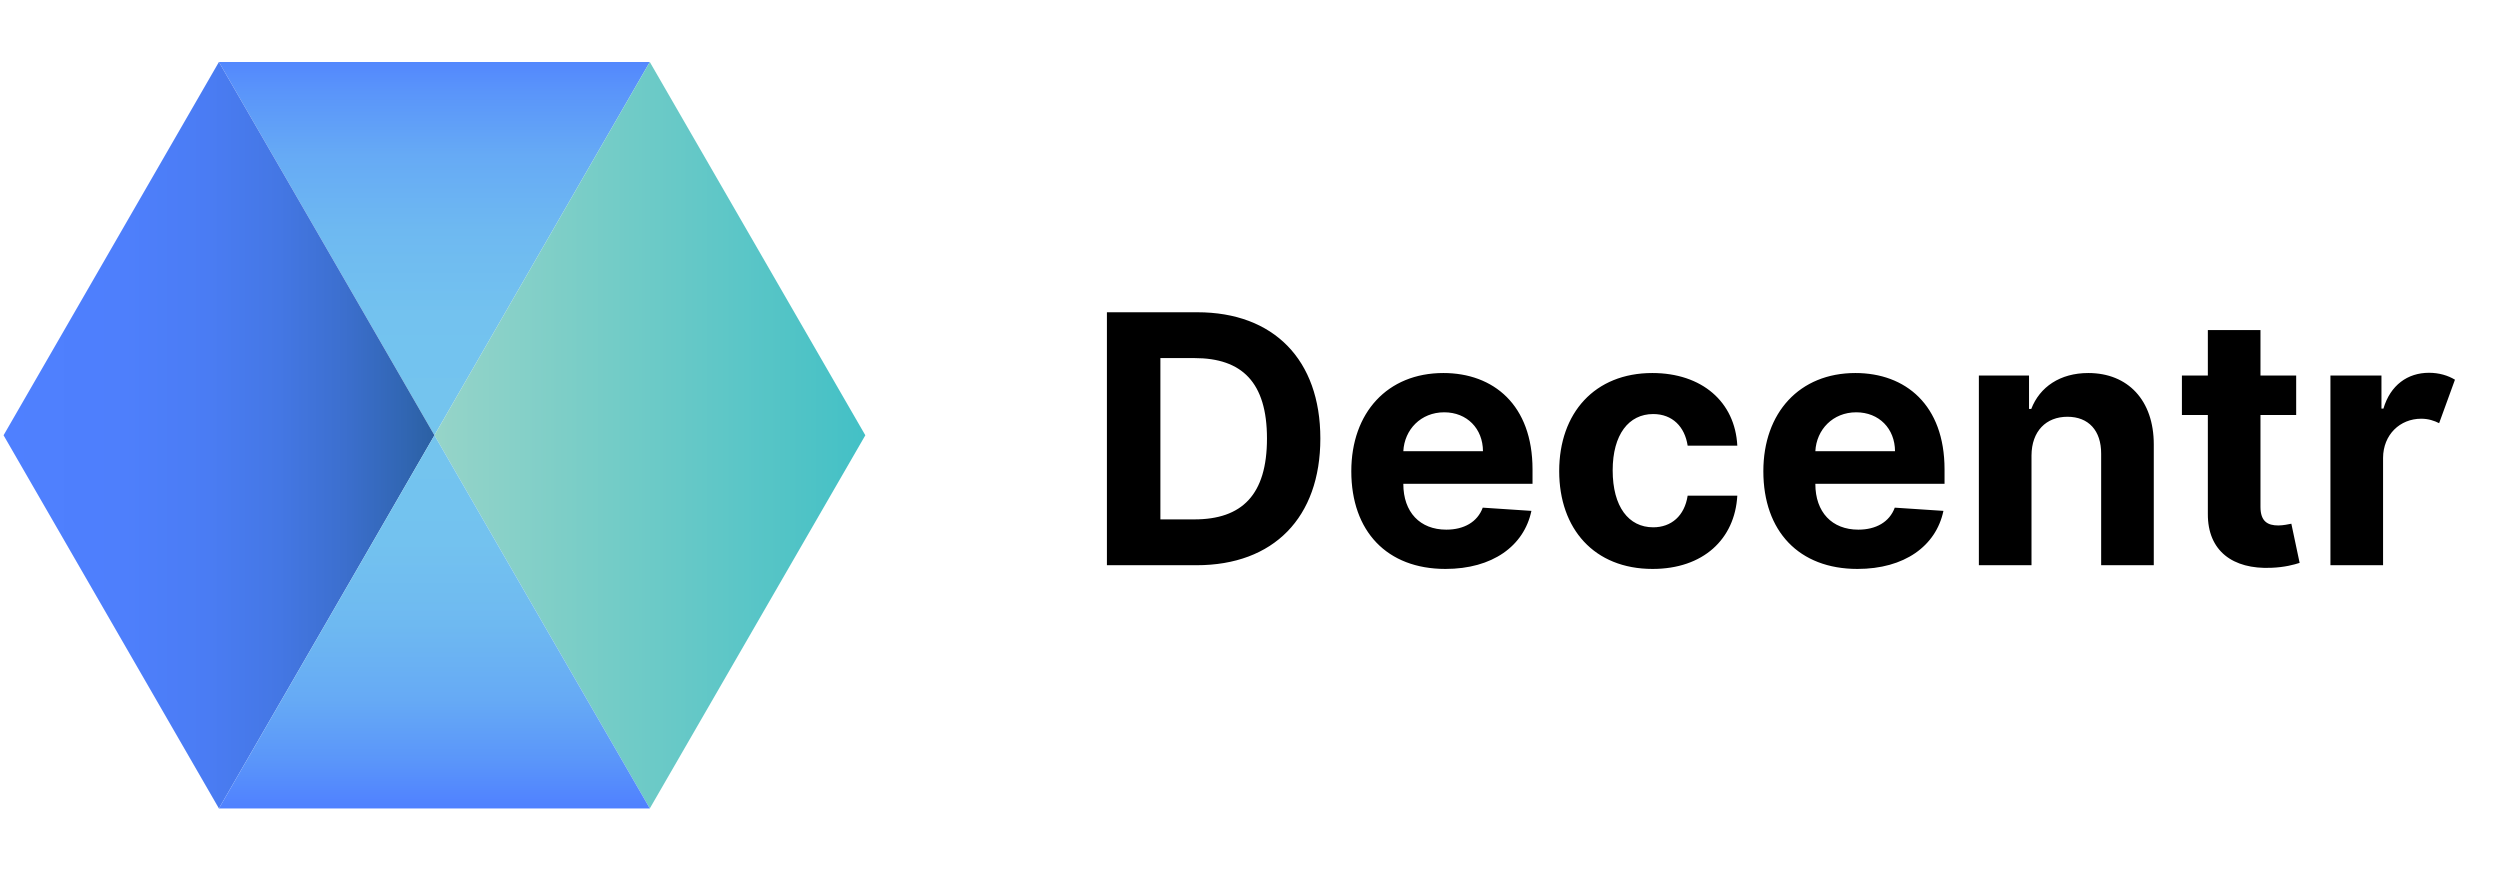
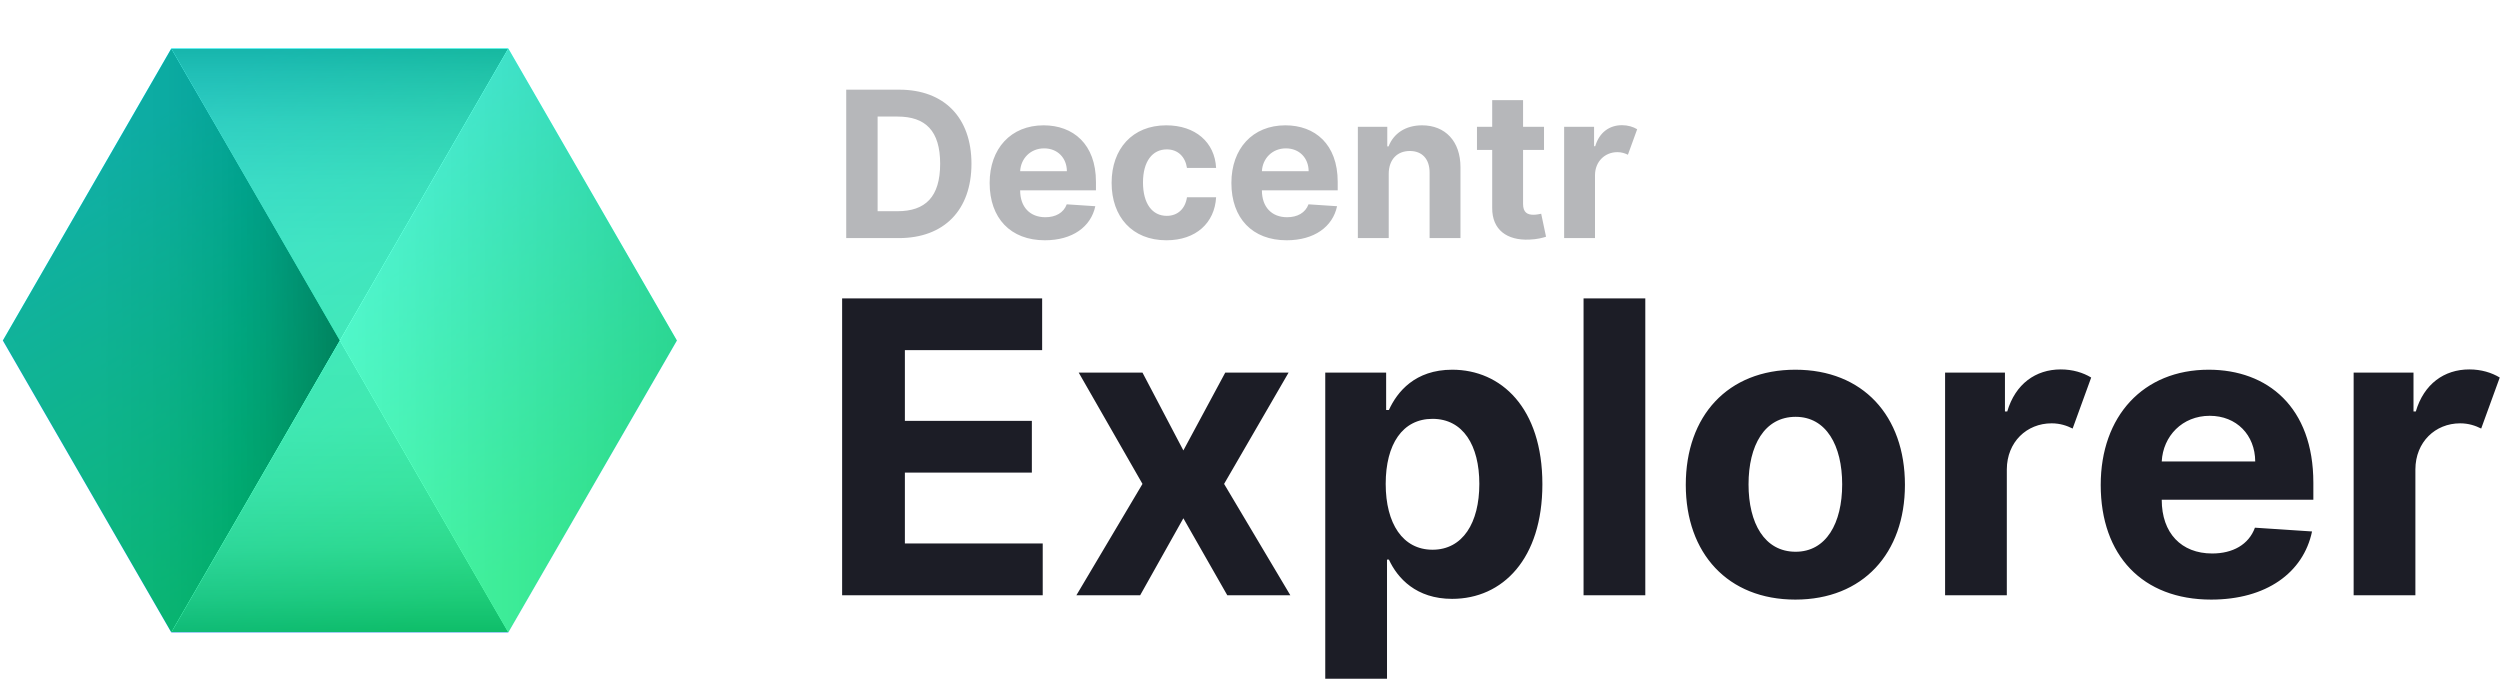
- <svg xmlns="http://www.w3.org/2000/svg" width="115" height="40" viewBox="0 0 115 40" fill="none">
-   <path d="M29.891 2.852H10.07L19.984 20.023L29.891 2.852Z" fill="url(#paint0_linear)" />
-   <path d="M29.891 2.852L19.984 20.023L29.891 37.188L39.805 20.023L29.891 2.852Z" fill="url(#paint1_linear)" />
-   <path d="M10.07 2.852L0.164 20.023L10.07 37.188L19.984 20.023L10.07 2.852Z" fill="url(#paint2_linear)" />
-   <path d="M19.984 20.023L10.07 37.188H29.891L19.984 20.023Z" fill="url(#paint3_linear)" />
-   <path d="M55.043 26C58.588 26 60.736 23.807 60.736 20.171C60.736 16.546 58.588 14.364 55.077 14.364H50.918V26H55.043ZM53.378 23.892V16.472H54.946C57.128 16.472 58.281 17.585 58.281 20.171C58.281 22.767 57.128 23.892 54.94 23.892H53.378ZM66.49 26.171C68.649 26.171 70.104 25.119 70.445 23.5L68.206 23.352C67.962 24.017 67.337 24.364 66.53 24.364C65.32 24.364 64.553 23.562 64.553 22.261V22.256H70.496V21.591C70.496 18.625 68.7 17.159 66.394 17.159C63.825 17.159 62.16 18.983 62.16 21.676C62.16 24.443 63.803 26.171 66.49 26.171ZM64.553 20.756C64.604 19.761 65.359 18.966 66.433 18.966C67.484 18.966 68.212 19.716 68.217 20.756H64.553ZM76.019 26.171C78.342 26.171 79.803 24.807 79.916 22.801H77.632C77.49 23.733 76.876 24.256 76.047 24.256C74.916 24.256 74.183 23.307 74.183 21.636C74.183 19.989 74.922 19.046 76.047 19.046C76.933 19.046 77.501 19.631 77.632 20.5H79.916C79.814 18.483 78.285 17.159 76.007 17.159C73.359 17.159 71.723 18.994 71.723 21.671C71.723 24.324 73.331 26.171 76.019 26.171ZM85.443 26.171C87.602 26.171 89.057 25.119 89.398 23.5L87.159 23.352C86.915 24.017 86.29 24.364 85.483 24.364C84.273 24.364 83.506 23.562 83.506 22.261V22.256H89.449V21.591C89.449 18.625 87.653 17.159 85.347 17.159C82.778 17.159 81.114 18.983 81.114 21.676C81.114 24.443 82.756 26.171 85.443 26.171ZM83.506 20.756C83.557 19.761 84.312 18.966 85.386 18.966C86.438 18.966 87.165 19.716 87.171 20.756H83.506ZM93.449 20.954C93.454 19.829 94.125 19.171 95.102 19.171C96.074 19.171 96.659 19.807 96.653 20.875V26H99.074V20.443C99.074 18.409 97.881 17.159 96.062 17.159C94.767 17.159 93.829 17.796 93.438 18.812H93.335V17.273H91.028V26H93.449V20.954ZM105.624 17.273H103.982V15.182H101.561V17.273H100.368V19.091H101.561V23.636C101.55 25.347 102.714 26.193 104.47 26.119C105.095 26.097 105.538 25.972 105.783 25.892L105.402 24.091C105.283 24.114 105.027 24.171 104.8 24.171C104.317 24.171 103.982 23.989 103.982 23.318V19.091H105.624V17.273ZM107.2 26H109.621V21.062C109.626 19.994 110.399 19.261 111.376 19.261C111.706 19.261 111.973 19.352 112.2 19.466L112.928 17.466C112.609 17.273 112.2 17.148 111.734 17.148C110.751 17.148 109.956 17.716 109.638 18.796H109.547V17.273H107.2V26Z" fill="black" />
+ <svg xmlns="http://www.w3.org/2000/svg" width="147" height="40" viewBox="0 0 147 40" fill="none">
+   <g>
+     <path fill="url(#svg-logo-linear-1)" d="M29.891 2.852H10.07L19.984 20.023L29.891 2.852Z" />
+     <path fill="url(#svg-logo-linear-2)" d="M29.891 2.852L19.984 20.023L29.891 37.188L39.805 20.023L29.891 2.852Z" />
+     <path fill="url(#svg-logo-linear-3)" d="M10.07 2.852L0.164 20.023L10.07 37.188L19.984 20.023L10.07 2.852Z" />
+     <path fill="url(#svg-logo-linear-4)" d="M19.984 20.023L10.07 37.188H29.891L19.984 20.023Z" />
+     <path fill="url(#svg-logo-linear-overlay)" id="svg-logo-linear-overlay-style" fill-rule="evenodd" clip-rule="evenodd" d="M39.801 20.004L29.887 37.168H10.066L0.16 20.004L10.066 2.832L10.066 2.832H10.066H29.887H29.887L39.801 20.004Z" />
+     <path fill="#B6B7BA" d="M52.852 14C55.511 14 57.122 12.355 57.122 9.628C57.122 6.909 55.511 5.273 52.878 5.273H49.758V14H52.852ZM51.604 12.419V6.854H52.78C54.416 6.854 55.281 7.689 55.281 9.628C55.281 11.575 54.416 12.419 52.776 12.419H51.604ZM61.438 14.128C63.057 14.128 64.148 13.339 64.404 12.125L62.725 12.014C62.541 12.513 62.073 12.773 61.468 12.773C60.56 12.773 59.985 12.172 59.985 11.196V11.192H64.442V10.693C64.442 8.469 63.096 7.369 61.365 7.369C59.439 7.369 58.191 8.737 58.191 10.757C58.191 12.832 59.422 14.128 61.438 14.128ZM59.985 10.067C60.023 9.321 60.59 8.724 61.395 8.724C62.184 8.724 62.729 9.287 62.733 10.067H59.985ZM68.584 14.128C70.327 14.128 71.422 13.105 71.507 11.601H69.794C69.688 12.3 69.228 12.692 68.606 12.692C67.757 12.692 67.208 11.98 67.208 10.727C67.208 9.491 67.762 8.784 68.606 8.784C69.27 8.784 69.696 9.223 69.794 9.875H71.507C71.431 8.362 70.284 7.369 68.576 7.369C66.59 7.369 65.363 8.746 65.363 10.753C65.363 12.743 66.569 14.128 68.584 14.128ZM75.653 14.128C77.272 14.128 78.363 13.339 78.619 12.125L76.94 12.014C76.756 12.513 76.288 12.773 75.683 12.773C74.775 12.773 74.2 12.172 74.2 11.196V11.192H78.657V10.693C78.657 8.469 77.31 7.369 75.58 7.369C73.654 7.369 72.406 8.737 72.406 10.757C72.406 12.832 73.637 14.128 75.653 14.128ZM74.2 10.067C74.238 9.321 74.805 8.724 75.61 8.724C76.398 8.724 76.944 9.287 76.948 10.067H74.2ZM81.657 10.216C81.661 9.372 82.164 8.878 82.897 8.878C83.626 8.878 84.065 9.355 84.06 10.156V14H85.876V9.832C85.876 8.307 84.981 7.369 83.617 7.369C82.646 7.369 81.942 7.847 81.648 8.609H81.572V7.455H79.842V14H81.657V10.216ZM90.788 7.455H89.556V5.886H87.741V7.455H86.846V8.818H87.741V12.227C87.733 13.51 88.606 14.145 89.923 14.089C90.392 14.072 90.724 13.979 90.907 13.919L90.622 12.568C90.532 12.585 90.341 12.628 90.17 12.628C89.808 12.628 89.556 12.492 89.556 11.989V8.818H90.788V7.455ZM91.971 14H93.786V10.297C93.79 9.496 94.37 8.946 95.103 8.946C95.35 8.946 95.55 9.014 95.721 9.099L96.266 7.599C96.027 7.455 95.721 7.361 95.371 7.361C94.634 7.361 94.037 7.787 93.799 8.597H93.731V7.455H91.971V14Z" />
+     <path fill="#1C1D26" d="M49.517 35H61.312V31.957H53.207V27.79H60.673V24.747H53.207V20.588H61.278V17.546H49.517V35ZM67.178 21.909H63.428L67.178 28.454L63.292 35H67.042L69.582 30.474L72.164 35H75.871L71.977 28.454L75.769 21.909H72.045L69.582 26.486L67.178 21.909ZM77.925 39.909H81.556V32.903H81.667C82.17 33.994 83.269 35.213 85.383 35.213C88.366 35.213 90.692 32.852 90.692 28.472C90.692 23.972 88.263 21.739 85.391 21.739C83.201 21.739 82.153 23.043 81.667 24.108H81.505V21.909H77.925V39.909ZM81.479 28.454C81.479 26.119 82.468 24.628 84.232 24.628C86.031 24.628 86.985 26.188 86.985 28.454C86.985 30.739 86.013 32.324 84.232 32.324C82.485 32.324 81.479 30.79 81.479 28.454ZM96.744 17.546H93.113V35H96.744V17.546ZM105.567 35.256C109.538 35.256 112.01 32.537 112.01 28.506C112.01 24.449 109.538 21.739 105.567 21.739C101.595 21.739 99.124 24.449 99.124 28.506C99.124 32.537 101.595 35.256 105.567 35.256ZM105.584 32.443C103.751 32.443 102.814 30.764 102.814 28.48C102.814 26.196 103.751 24.509 105.584 24.509C107.382 24.509 108.32 26.196 108.32 28.48C108.32 30.764 107.382 32.443 105.584 32.443ZM114.371 35H118.001V27.594C118.01 25.991 119.169 24.892 120.635 24.892C121.129 24.892 121.53 25.028 121.871 25.199L122.962 22.199C122.484 21.909 121.871 21.722 121.172 21.722C119.697 21.722 118.504 22.574 118.027 24.193H117.891V21.909H114.371V35ZM130.016 35.256C133.255 35.256 135.437 33.679 135.948 31.25L132.59 31.028C132.224 32.026 131.286 32.545 130.076 32.545C128.261 32.545 127.11 31.344 127.11 29.392V29.384H136.025V28.386C136.025 23.938 133.332 21.739 129.871 21.739C126.019 21.739 123.522 24.474 123.522 28.514C123.522 32.665 125.985 35.256 130.016 35.256ZM127.11 27.134C127.187 25.642 128.32 24.449 129.931 24.449C131.508 24.449 132.599 25.574 132.607 27.134H127.11ZM138.394 35H142.025V27.594C142.033 25.991 143.192 24.892 144.658 24.892C145.153 24.892 145.553 25.028 145.894 25.199L146.985 22.199C146.508 21.909 145.894 21.722 145.195 21.722C143.721 21.722 142.528 22.574 142.05 24.193H141.914V21.909H138.394V35Z" />
+   </g>
  <defs>
-     <linearGradient id="paint0_linear" x1="19.983" y1="20.29" x2="19.983" y2="2.062" gradientUnits="userSpaceOnUse">
+     <style>
+       #svg-logo-linear-overlay-style {
+         mix-blend-mode:color;
+       }
+     </style>
+     <linearGradient id="svg-logo-linear-1" x1="19.983" y1="20.29" x2="19.983" y2="2.062" gradientUnits="userSpaceOnUse">
      <stop stop-color="#74C5EE" />
      <stop offset="0.32" stop-color="#73C2EF" />
      <stop offset="0.53" stop-color="#6EB9F1" />
      <stop offset="0.72" stop-color="#66AAF5" />
      <stop offset="0.88" stop-color="#5A95FA" />
      <stop offset="1" stop-color="#4F80FF" />
    </linearGradient>
-     <linearGradient id="paint1_linear" x1="19.962" y1="20.021" x2="40.068" y2="20.021" gradientUnits="userSpaceOnUse">
+     <linearGradient id="svg-logo-linear-2" x1="19.962" y1="20.021" x2="40.068" y2="20.021" gradientUnits="userSpaceOnUse">
      <stop stop-color="#96D4C8" />
      <stop offset="1" stop-color="#42C0C6" />
    </linearGradient>
-     <linearGradient id="paint2_linear" x1="0.162" y1="20.021" x2="19.983" y2="20.021" gradientUnits="userSpaceOnUse">
+     <linearGradient id="svg-logo-linear-3" x1="0.162" y1="20.021" x2="19.983" y2="20.021" gradientUnits="userSpaceOnUse">
      <stop stop-color="#4F80FF" />
      <stop offset="0.28" stop-color="#4E7FFC" />
      <stop offset="0.48" stop-color="#4A7CF3" />
      <stop offset="0.64" stop-color="#4477E4" />
      <stop offset="0.79" stop-color="#3C6FCE" />
      <stop offset="0.93" stop-color="#3166B3" />
      <stop offset="1" stop-color="#2B60A3" />
    </linearGradient>
-     <linearGradient id="paint3_linear" x1="19.983" y1="19.16" x2="19.983" y2="37.23" gradientUnits="userSpaceOnUse">
+     <linearGradient id="svg-logo-linear-4" x1="19.983" y1="19.16" x2="19.983" y2="37.23" gradientUnits="userSpaceOnUse">
      <stop stop-color="#74C5EE" />
      <stop offset="0.32" stop-color="#73C2EF" />
      <stop offset="0.53" stop-color="#6EB9F1" />
      <stop offset="0.72" stop-color="#66AAF5" />
      <stop offset="0.88" stop-color="#5A95FA" />
      <stop offset="1" stop-color="#4F80FF" />
    </linearGradient>
+     <linearGradient id="svg-logo-linear-overlay" x1="10.016" y1="2.832" x2="29.837" y2="37.168" gradientUnits="userSpaceOnUse">
+       <stop offset="0.076" stop-color="#3EDCD3" />
+       <stop offset="0.924" stop-color="#03B15E" />
+     </linearGradient>
  </defs>
</svg>
